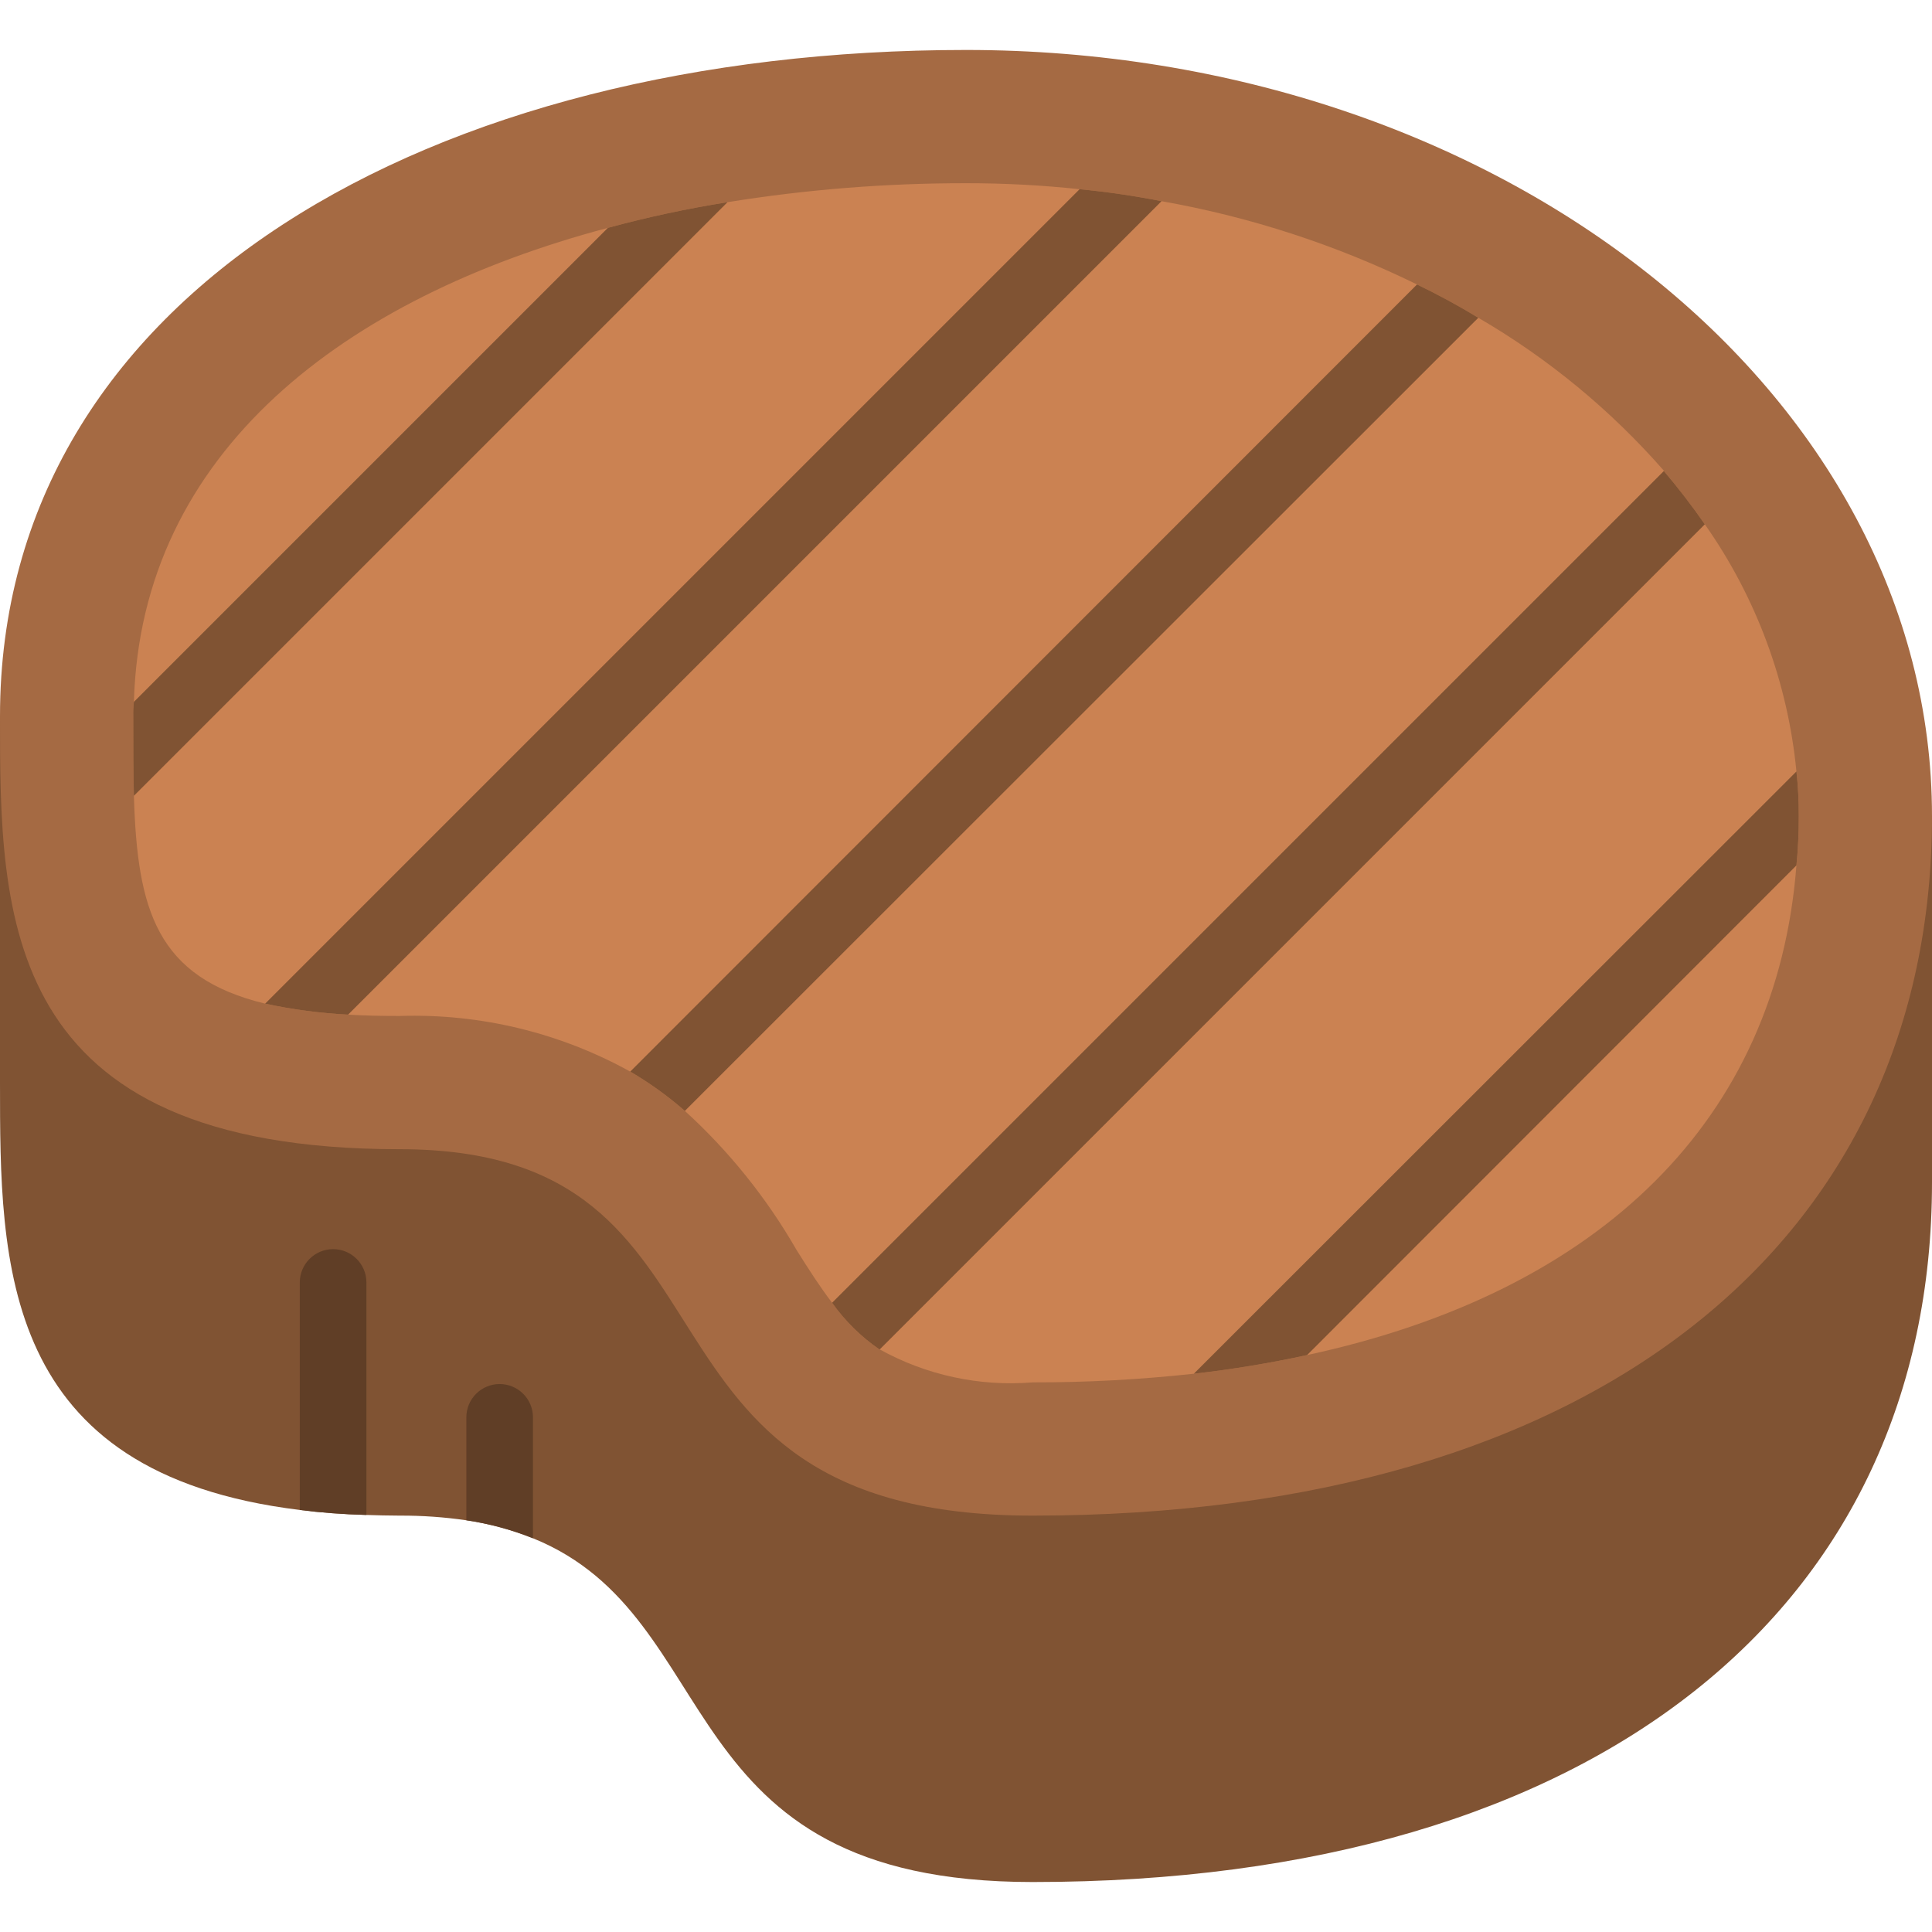
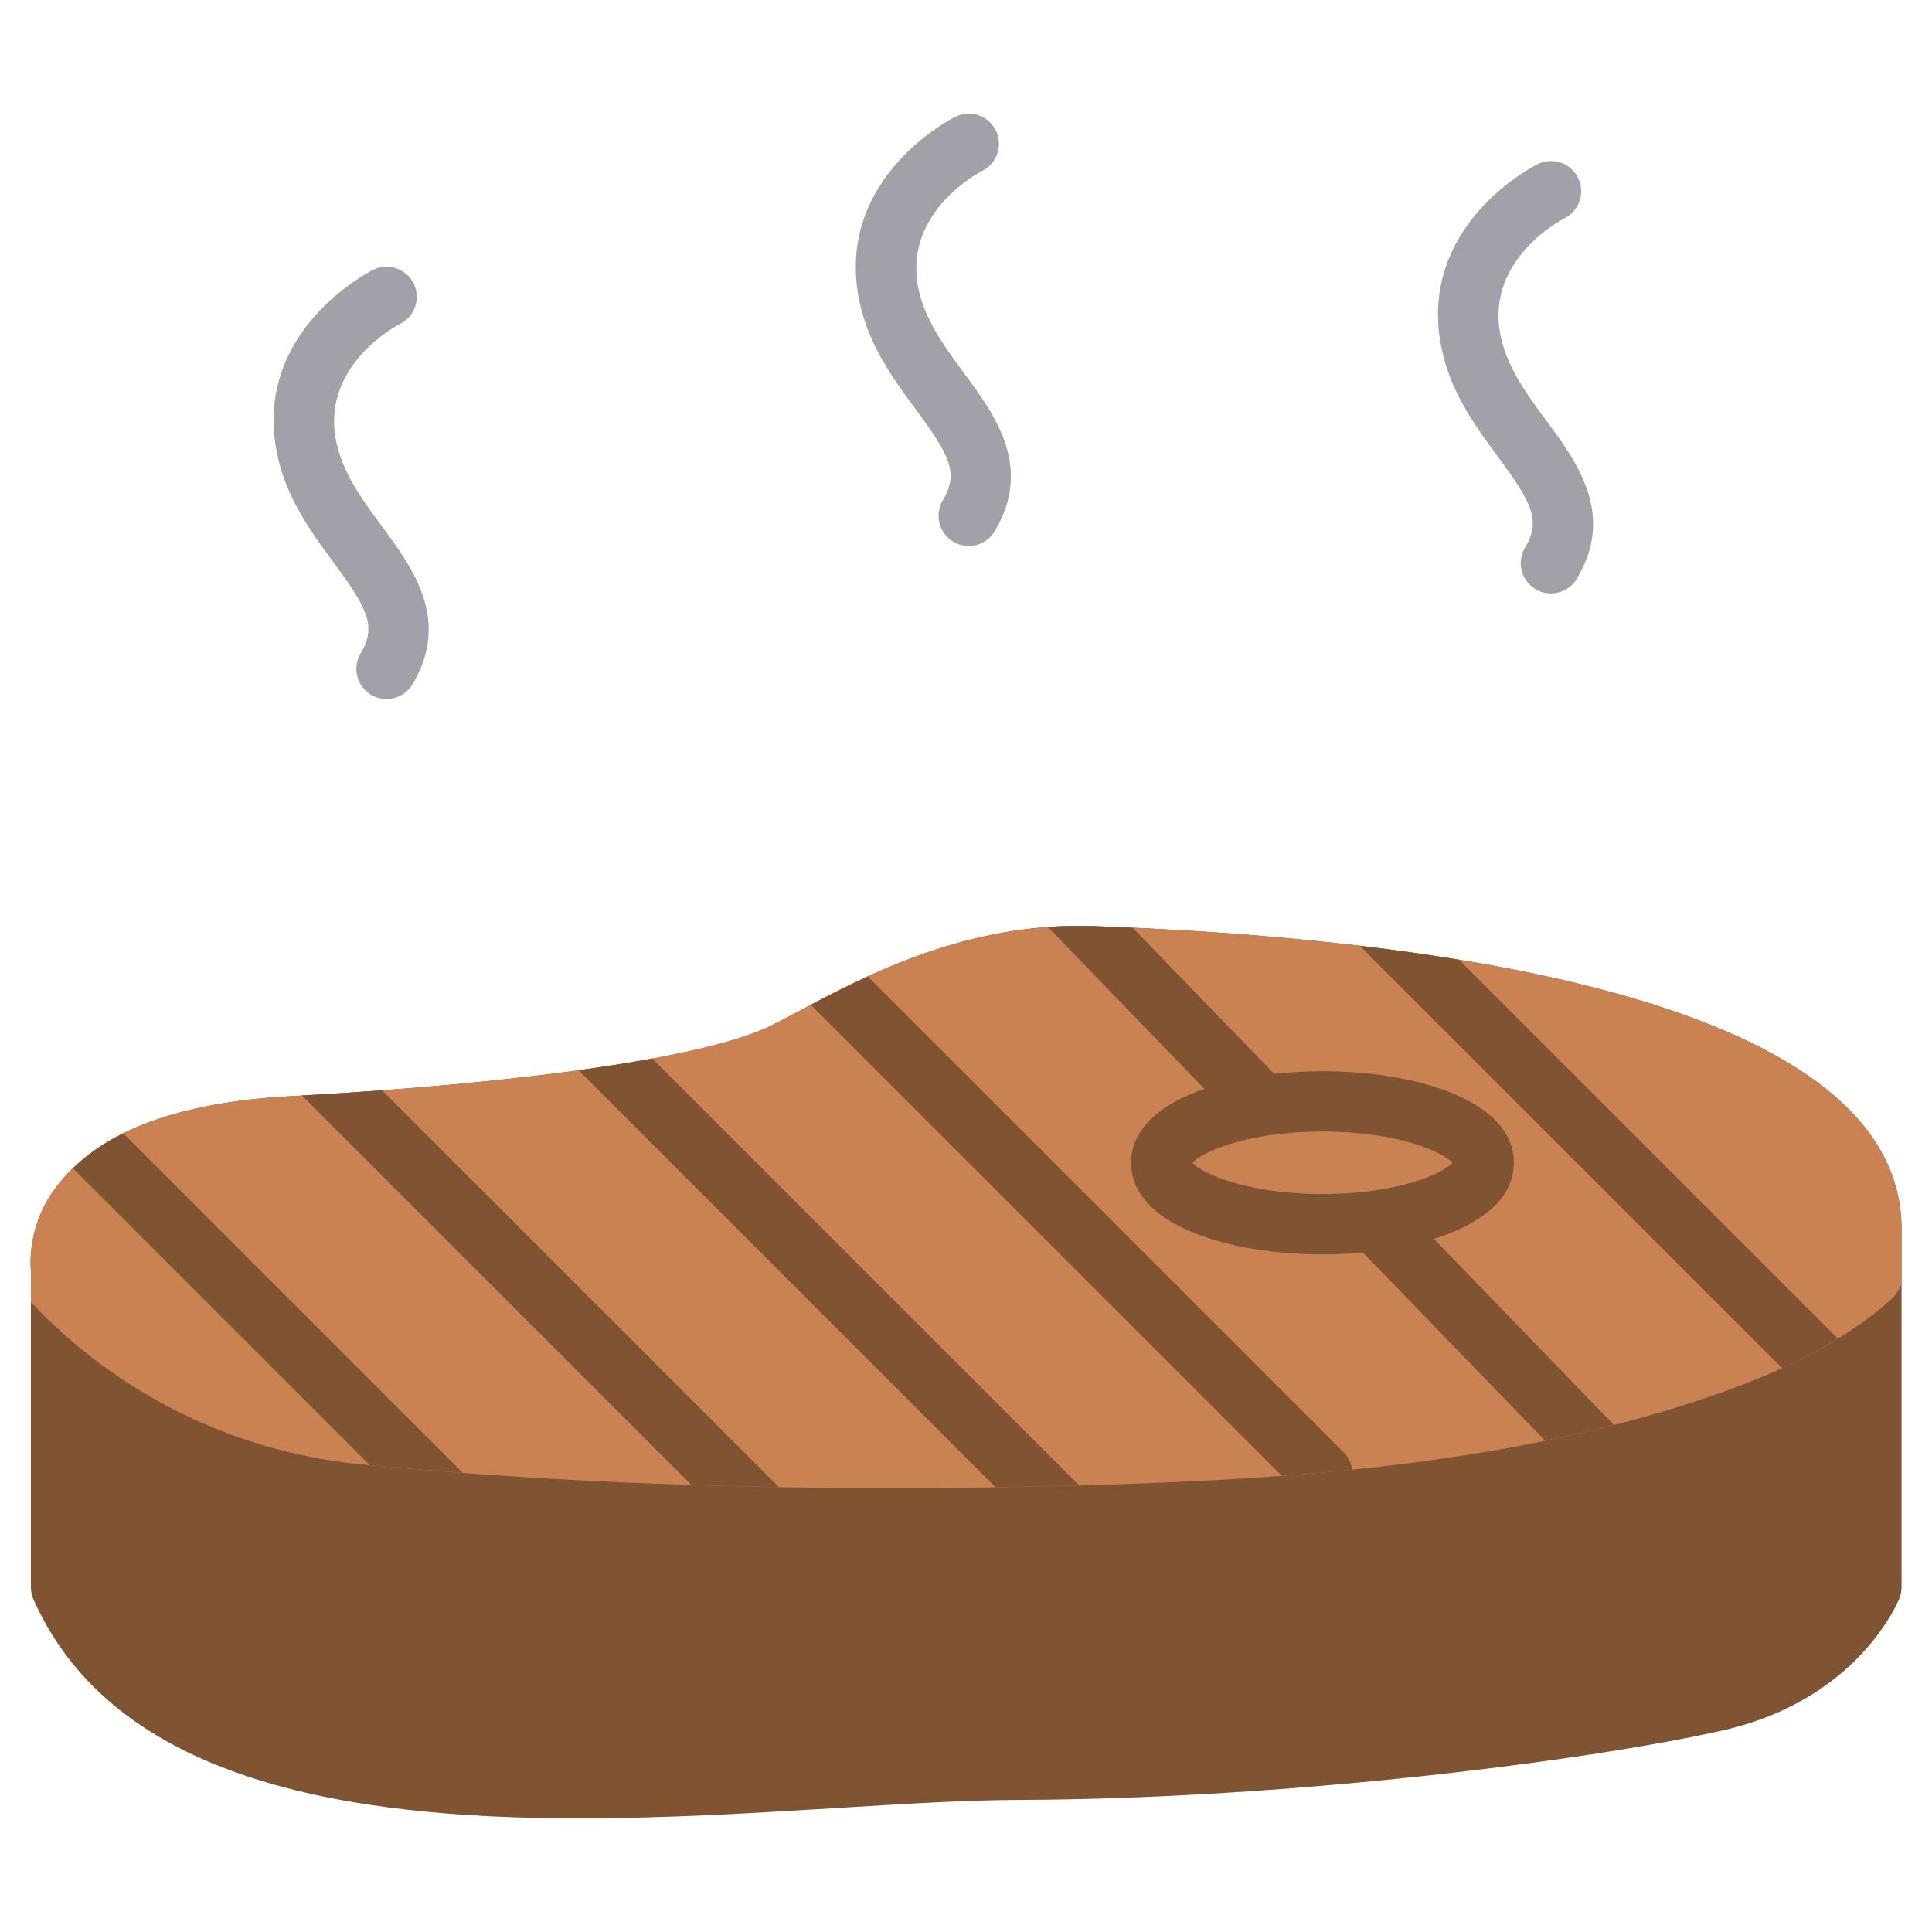
- <svg xmlns="http://www.w3.org/2000/svg" height="512" viewBox="0 0 58 55" width="512">
-   <g id="Page-1" fill="none" fill-rule="evenodd">
-     <g id="012---Grilled-Steak" fill-rule="nonzero">
-       <path id="Shape" d="m58 23v11c0 12.7-10 21-27 21-11.04 0-9.1-7.93-15-10.32-.643-.258-1.314-.439-2-.54-.662-.096-1.331-.143-2-.14-.34 0-.68-.01-1-.02-.71-.02-1.38-.07-2-.15-9-1.1-9-7.38-9-12.83v-11z" fill="#805333" />
-       <path id="Shape" d="m11 37v6.98c-.71-.02-1.38-.07-2-.15v-6.83c0-.552.448-1 1-1 .552 0 1 .448 1 1z" fill="#603e26" />
-       <path id="Shape" d="m16 41.05v3.63c-.643-.258-1.314-.439-2-.54v-3.09c0-.552.448-1 1-1s1 .448 1 1z" fill="#603e26" />
-       <path id="Shape" d="m58 23c0 12.7-10 21-27 21-13 0-8-11-19-11-12 0-12-7-12-13 0-12.7 12.984-20 29-20s29 10.3 29 23z" fill="#a56a43" />
-       <path id="Shape" d="m54 23c.002.494-.021.988-.07 1.48-.59 7.62-5.87 12.8-14.69 14.7-1.123.244-2.258.431-3.4.56-1.607.176-3.223.263-4.84.26-1.594.13-3.191-.215-4.59-.99h-.01c-.552-.38-1.032-.854-1.42-1.4-.36-.47-.7-1-1.07-1.59-.894-1.555-2.024-2.962-3.35-4.17-.508-.444-1.057-.839-1.64-1.18-2.114-1.17-4.505-1.747-6.92-1.67-.55 0-1.07-.01-1.55-.04-.838-.043-1.67-.153-2.49-.33-3.26-.79-3.84-2.81-3.94-6.24-.02-.73-.02-1.53-.02-2.39-.004-.144.003-.287.02-.43.21-7.52 6.35-12.14 14.23-14.23 1.182-.321 2.38-.578 3.59-.77 2.368-.382 4.762-.572 7.16-.57 1.139-.001 2.277.059 3.41.18.83.08 1.65.2 2.46.36 2.661.469 5.243 1.311 7.67 2.5.64.31 1.25.64 1.84 1 2.094 1.217 3.975 2.768 5.57 4.59v.01c.44.52.85 1.05 1.23 1.6 1.544 2.193 2.492 4.75 2.75 7.42.049.445.072.892.07 1.34z" fill="#cb8252" />
-       <g fill="#805333">
-         <path id="Shape" d="m44.38 8.04-23.82 23.81c-.508-.444-1.057-.839-1.64-1.18l23.62-23.63c.64.31 1.25.64 1.84 1z" />
-         <path id="Shape" d="m51.18 14.24-24.77 24.77h-.01c-.552-.38-1.032-.854-1.42-1.4l24.97-24.97c.44.52.85 1.05 1.23 1.6z" />
-         <path id="Shape" d="m54 23c.002.494-.021.988-.07 1.48l-14.69 14.7c-1.123.244-2.258.431-3.4.56l18.09-18.08c.049.445.072.892.07 1.34z" />
-         <path id="Shape" d="m21.84 4.57-17.82 17.82c-.02-.73-.02-1.53-.02-2.39-.004-.144.003-.287.02-.43l14.23-14.23c1.182-.321 2.38-.578 3.59-.77z" />
-         <path id="Shape" d="m34.87 4.54-24.42 24.42c-.838-.043-1.67-.153-2.49-.33l24.45-24.45c.83.08 1.65.2 2.46.36z" />
-       </g>
+ <svg xmlns="http://www.w3.org/2000/svg" height="512" viewBox="0 0 128 128" width="512">
+   <g id="Beef">
+     <path d="m72.432 61.357c-8.333-.287-14.985 3.234-19.378 5.566-.697.371-1.347.715-1.947 1.016-4.153 2.074-16.073 3.826-31.886 4.688-7.402.403-12.53 2.32-15.244 5.698a8.276 8.276 0 0 0 -1.93 5.921v20.91a1.998 1.998 0 0 0 .172.812c5.347 12.029 20.716 14.502 36.141 14.502 5.883 0 11.776-.36 17.122-.687 4.402-.27 8.559-.523 11.991-.535 18.575-.064 38.51-2.74 46.731-4.62 8.875-2.028 11.527-8.46 11.636-8.733a1.998 1.998 0 0 0 .142-.739v-23.713c0-15.854-33.551-19.39-53.551-20.086z" fill="#805333" />
+     <path d="m125.982 81.443c0-15.854-33.551-19.39-53.551-20.086-8.333-.287-14.985 3.234-19.378 5.566-.697.371-1.347.715-1.947 1.016-4.153 2.074-16.073 3.826-31.886 4.688-7.402.403-12.53 2.32-15.244 5.698a8.276 8.276 0 0 0 -1.93 5.921v2.021c.205.216.403.423.587.613a34.706 34.706 0 0 0 21.711 10.18c10.914 1.02 22.511 1.532 34.604 1.532q5.736 0 11.614-.154c12.607-.328 27.202-1.035 40.867-5.301 3.991-1.255 9.774-3.353 13.892-7.075a1.986 1.986 0 0 0 .349-.413c.109-.172.206-.343.311-.515z" fill="#cb8252" />
+     <path d="m102.75 39.315a2.001 2.001 0 0 1 -1.713-3.03c1.091-1.817.413-3.028-1.799-6.028-1.542-2.09-3.29-4.459-3.815-7.614-1.301-7.796 6.118-11.603 6.435-11.761a2 2 0 0 1 1.796 3.575c-.23.118-5.094 2.68-4.285 7.528.368 2.209 1.751 4.084 3.089 5.897 2.036 2.76 4.569 6.195 2.01 10.461a1.999 1.999 0 0 1 -1.717.971z" fill="#a1a1aa" />
+     <path d="m64.179 36.173a2.001 2.001 0 0 1 -1.713-3.03c1.09-1.817.414-3.028-1.799-6.027-1.542-2.09-3.291-4.46-3.816-7.615-1.299-7.796 6.119-11.602 6.435-11.76a2 2 0 0 1 1.797 3.574c-.213.109-5.096 2.671-4.287 7.529.368 2.209 1.751 4.084 3.089 5.897 2.036 2.76 4.569 6.195 2.01 10.46a2 2 0 0 1 -1.717.971z" fill="#a1a1aa" />
+     <path d="m25.607 46.315a2.001 2.001 0 0 1 -1.713-3.029c1.09-1.817.413-3.029-1.799-6.028-1.542-2.091-3.29-4.46-3.815-7.615-1.3-7.796 6.119-11.603 6.435-11.761a2 2 0 0 1 1.795 3.575c-.23.118-5.093 2.68-4.285 7.528.368 2.209 1.751 4.084 3.089 5.898 2.036 2.76 4.569 6.194 2.01 10.46a1.999 1.999 0 0 1 -1.717.972z" fill="#a1a1aa" />
+     <g fill="#805333">
+       <path d="m96.671 63.588c-2.181-.358-4.385-.665-6.582-.925l27.977 27.977a34.688 34.688 0 0 0 3.699-1.957z" />
+       <path d="m57.494 64.691c-1.386.636-2.648 1.285-3.775 1.881l31.204 31.205q2.319-.173 4.669-.412a1.982 1.982 0 0 0 -.559-1.134z" />
+       <path d="m38.331 70.905 27.623 27.623c1.532-.025 3.065-.051 4.61-.091.307-.008.62-.018.929-.026l-28.279-28.279c-1.477.272-3.117.529-4.884.773z" />
+       <path d="m20.006 72.581 25.802 25.802q2.873.092 5.796.14l-26.287-26.286c-1.712.127-3.486.241-5.311.345z" />
+       <path d="m4.838 77.412 19.66 19.66c2.03.189 4.089.355 6.164.508l-22.493-22.493a12.898 12.898 0 0 0 -3.332 2.324z" />
+       <path d="m100.296 77.038c0-4.17-6.571-6.069-12.678-6.069a29.061 29.061 0 0 0 -3.199.179l-9.379-9.684c-.889-.04-1.765-.077-2.609-.106a28.032 28.032 0 0 0 -3.003.059l10.367 10.722c-2.836.98-4.856 2.59-4.856 4.899 0 4.171 6.571 6.07 12.678 6.07.891 0 1.791-.046 2.68-.128l12.069 12.468q2.285-.469 4.554-1.044l-11.92-12.325c3.063-.962 5.294-2.615 5.294-5.042zm-12.678 2.07c-5.039 0-8.013-1.382-8.611-2.07.599-.688 3.572-2.069 8.611-2.069s8.013 1.381 8.611 2.069c-.599.688-3.572 2.07-8.611 2.07z" />
    </g>
  </g>
</svg>
